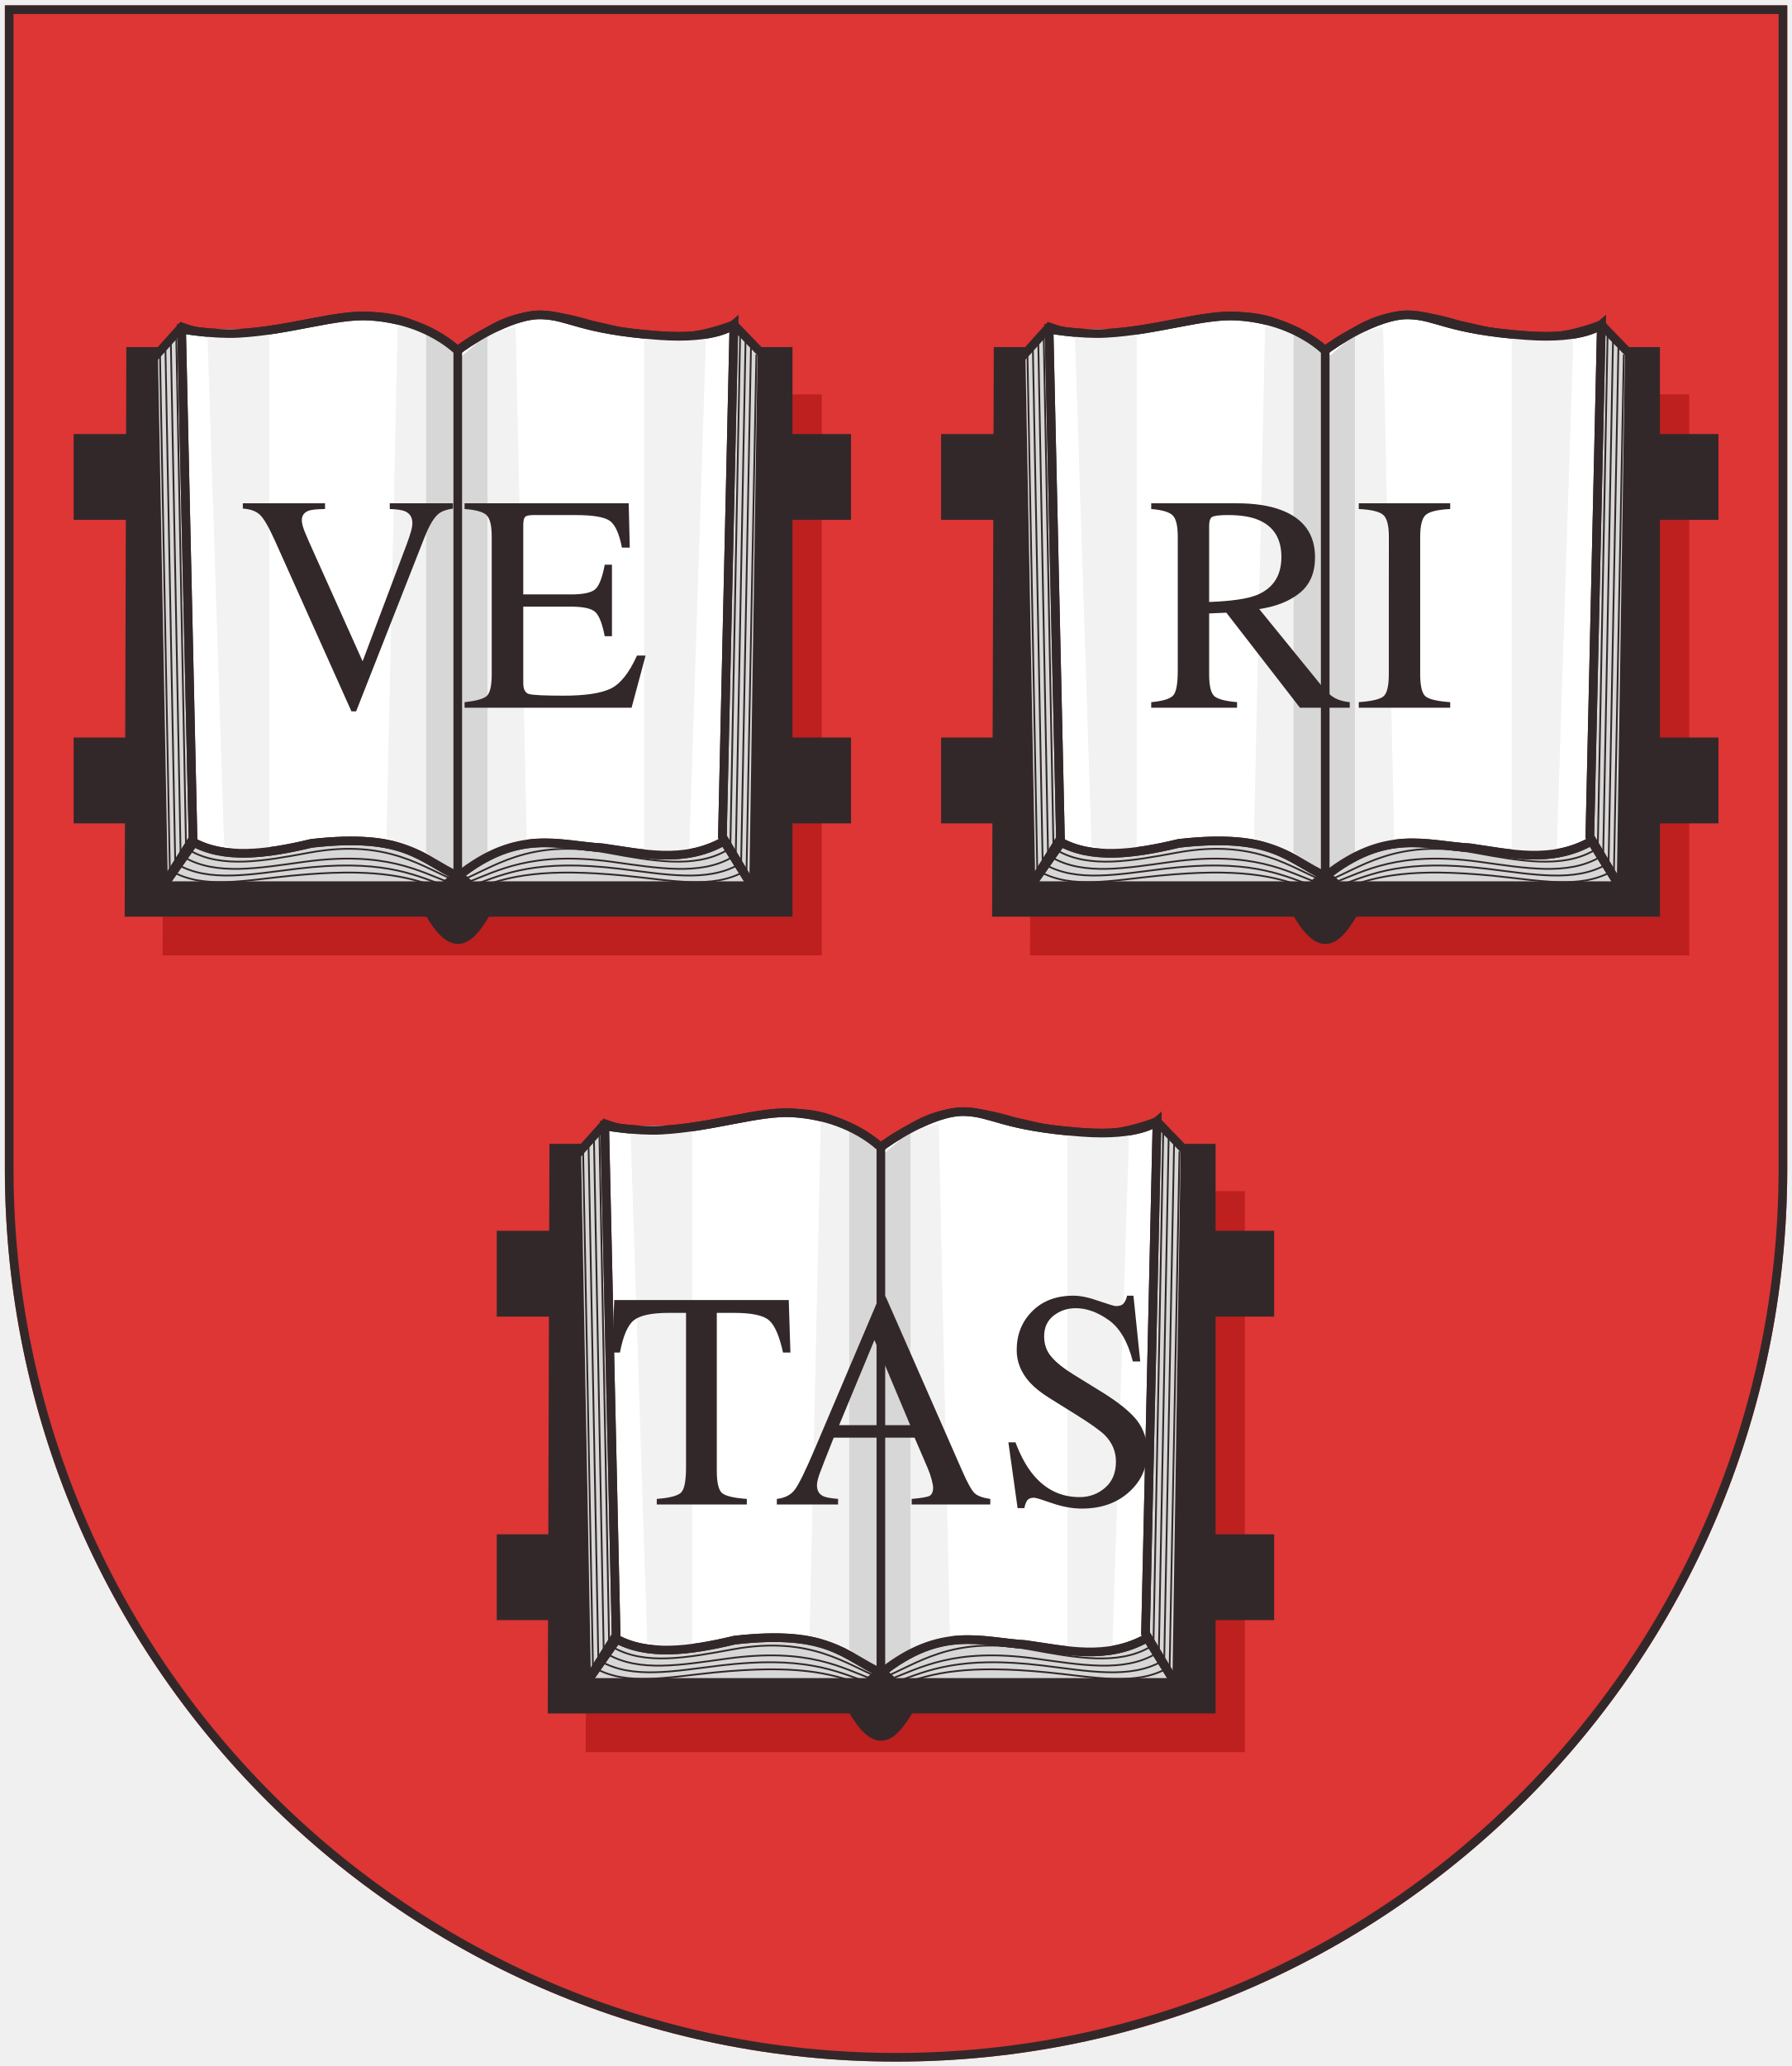
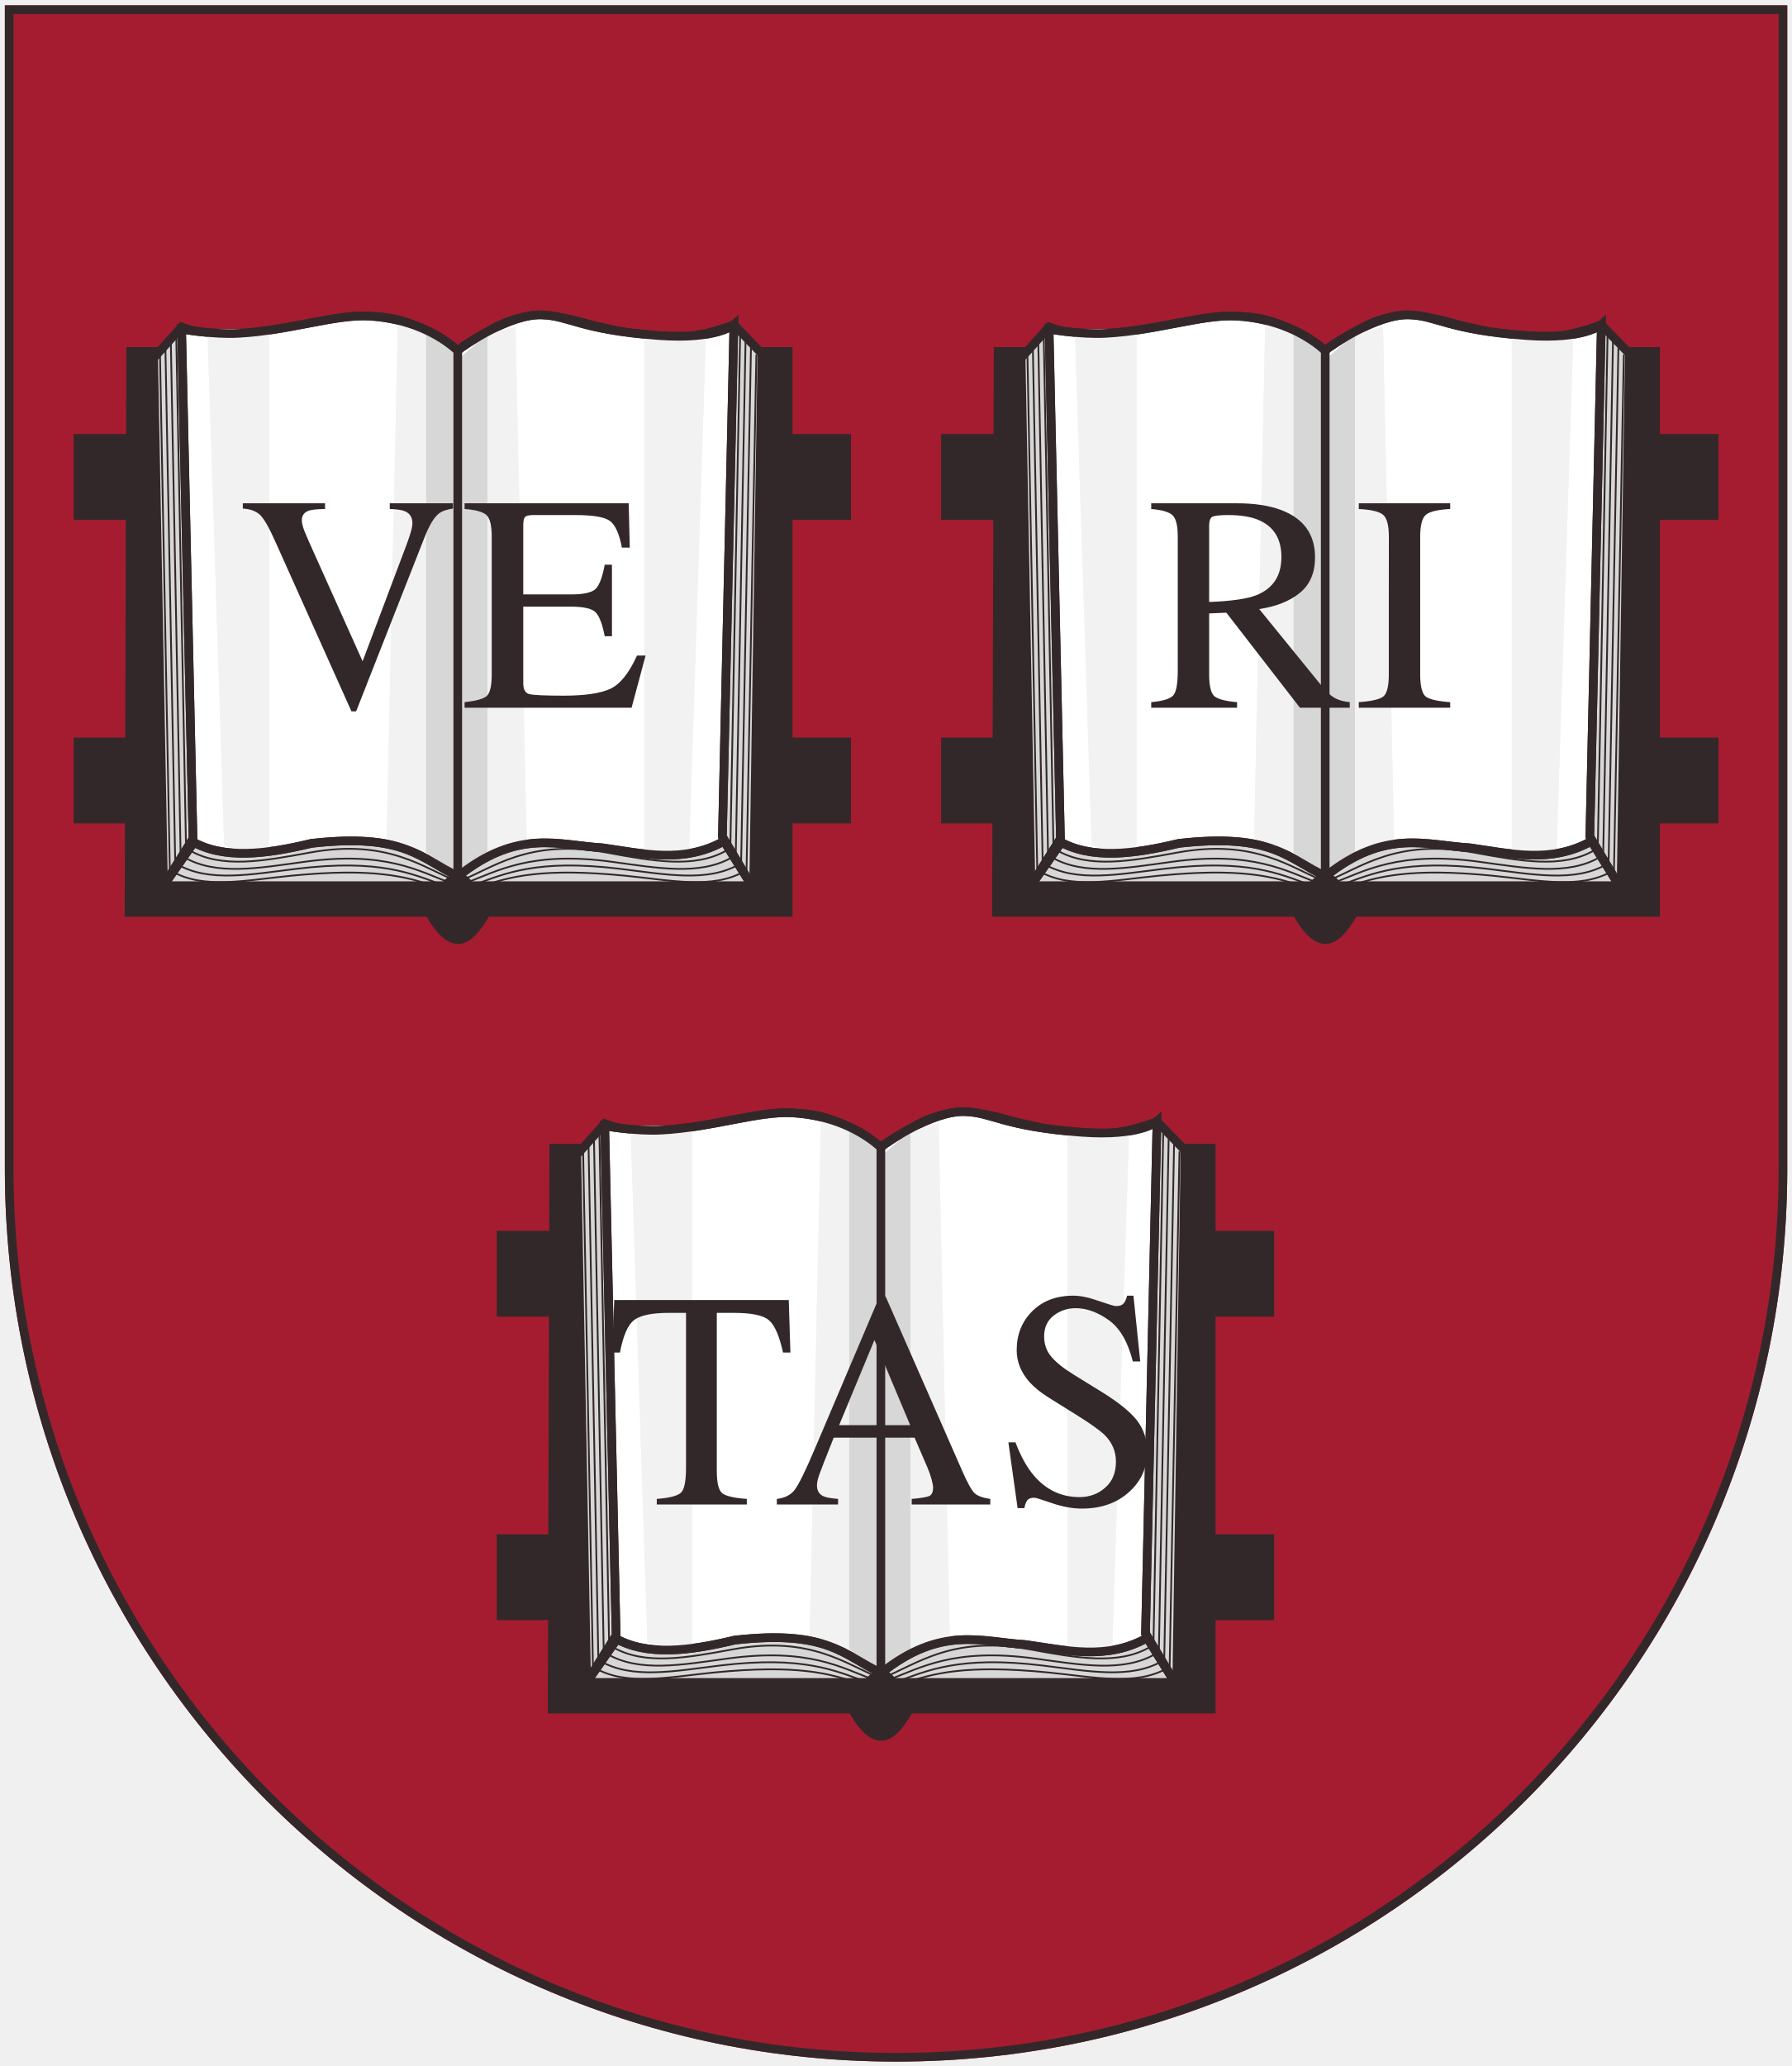
<svg xmlns="http://www.w3.org/2000/svg" width="203" height="234" viewBox="0 0 203 234" fill="none">
-   <path d="M0.551 0.608C0.551 47.947 0.551 85.285 0.551 132.624C0.683 188.389 45.949 233.502 101.522 233.502C157.095 233.502 202.349 188.389 202.481 132.624C202.481 85.285 202.481 47.947 202.481 0.608C135.17 0.608 67.862 0.608 0.551 0.608Z" fill="#DE3535" />
+   <path d="M0.551 0.608C0.551 47.947 0.551 85.285 0.551 132.624C0.683 188.389 45.949 233.502 101.522 233.502C157.095 233.502 202.349 188.389 202.481 132.624C202.481 85.285 202.481 47.947 202.481 0.608C135.17 0.608 67.862 0.608 0.551 0.608Z" fill="#A51C30" />
  <path d="M101.522 233.012C46.22 233.012 1.173 188.118 1.041 132.623V132.347V132.07V131.793V131.516V131.24V130.964V130.688V130.412V130.137V129.861V129.586V129.312V129.037V128.763V128.488V128.215V127.941V127.667V127.394V127.121V126.848V126.575V126.303V126.031V125.759V125.487V125.215V124.944V124.673V124.402V124.131V123.86V123.59V123.32V123.05V122.78V122.51V122.241V121.971V121.702V121.434V121.165V120.896V120.628V120.36V120.092V119.825V119.557V119.29V119.023V118.756V118.489V118.222V117.956V117.69V117.424V117.158V116.892V116.627V116.361V116.096V115.831V115.566V115.302V115.037V114.773V114.509V114.245V113.981V113.717V113.454V113.191V112.927V112.664V112.402V112.139V111.876V111.614V111.352V111.09V110.828V110.566V110.305V110.044V109.782V109.521V109.26V109V108.739V108.478V108.218V107.958V107.698V107.438V107.178V106.919V106.659V106.4V106.141V105.882V105.623V105.364V105.106V104.847V104.589V104.33V104.072V103.814V103.557V103.299V103.041V102.784V102.527V102.27V102.013V101.756V101.499V101.242V100.986V100.729V100.473V100.217V99.961V99.705V99.449V99.193V98.938V98.682V98.427V98.172V97.917V97.662V97.407V97.152V96.897V96.643V96.388V96.134V95.88V95.626V95.371V95.118V94.864V94.61V94.356V94.103V93.849V93.596V93.343V93.09V92.837V92.584V92.331V92.078V91.825V91.573V91.32V91.068V90.816V90.563V90.311V90.059V89.807V89.555V89.303V89.052V88.8V88.548V88.297V88.045V87.794V87.543V87.292V87.04V86.789V86.538V86.287V86.037V85.786V85.535V85.285V85.034V84.784V84.533V84.283V84.032V83.782V83.532V83.282V83.032V82.782V82.532V82.282V82.032V81.782V81.533V81.283V81.034V80.784V80.534V80.285V80.036V79.786V79.537V79.288V79.038V78.789V78.54V78.291V78.042V77.793V77.544V77.295V77.046V76.797V76.549V76.3V76.051V75.802V75.554V75.305V75.056V74.808V74.559V74.311V74.062V73.814V73.565V73.317V73.069V72.82V72.572V72.323V72.075V71.827V71.579V71.33V71.082V70.834V70.586V70.338V70.089V69.841V69.593V69.345V69.097V68.849V68.601V68.353V68.104V67.856V67.608V67.36V67.112V66.864V66.616V66.368V66.12V65.872V65.624V65.376V65.127V64.879V64.631V64.383V64.135V63.887V63.639V63.391V63.142V62.894V62.646V62.398V62.15V61.901V61.653V61.405V61.157V60.908V60.66V60.412V60.163V59.915V59.666V59.418V59.169V58.921V58.672V58.424V58.175V57.927V57.678V57.429V57.181V56.932V56.683V56.434V56.186V55.937V55.688V55.439V55.19V54.941V54.692V54.443V54.193V53.944V53.695V53.446V53.196V52.947V52.697V52.448V52.198V51.949V51.699V51.449V51.2V50.95V50.7V50.45V50.2V49.95V49.7V49.45V49.199V48.949V48.699V48.448V48.198V47.947V47.697V47.446V47.195V46.944V46.693V46.442V46.191V45.94V45.689V45.438V45.186V44.935V44.684V44.432V44.18V43.928V43.677V43.425V43.173V42.921V42.669V42.416V42.164V41.912V41.659V41.407V41.154V40.901V40.648V40.395V40.142V39.889V39.636V39.382V39.129V38.875V38.622V38.368V38.114V37.86V37.606V37.352V37.098V36.843V36.589V36.334V36.08V35.825V35.57V35.315V35.06V34.805V34.549V34.294V34.038V33.783V33.527V33.271V33.015V32.759V32.502V32.246V31.989V31.733V31.476V31.219V30.962V30.705V30.448V30.19V29.933V29.675V29.417V29.159V28.901V28.643V28.385V28.126V27.868V27.609V27.35V27.091V26.832V26.573V26.313V26.053V25.794V25.534V25.274V25.014V24.753V24.493V24.232V23.971V23.71V23.45V23.188V22.927V22.665V22.404V22.142V21.88V21.618V21.355V21.093V20.83V20.567V20.304V20.041V19.778V19.515V19.251V18.987V18.723V18.459V18.195V17.93V17.666V17.401V17.136V16.871V16.605V16.34V16.074V15.808V15.542V15.276V15.009V14.743V14.476V14.209V13.942V13.675V13.407V13.139V12.872V12.604V12.335V12.067V11.798V11.529V11.26V10.991V10.722V10.452V10.182V9.912V9.642V9.372V9.101V8.83V8.559V8.288V8.017V7.745V7.473V7.201V6.929V6.656V6.384V6.111V5.838V5.564V5.291V5.017V4.743V4.469V4.195V3.92V3.645V3.37V3.095V2.82V2.544V2.268V1.992V1.716V1.439V1.162V1.098H1.34H1.734H2.129H2.523H2.918H3.312H3.706H4.101H4.495H4.89H5.284H5.678H6.073H6.467H6.862H7.256H7.65H8.045H8.439H8.834H9.228H9.622H10.017H10.411H10.806H11.2H11.595H11.989H12.383H12.778H13.172H13.566H13.961H14.355H14.75H15.144H15.538H15.933H16.327H16.722H17.116H17.51H17.905H18.299H18.694H19.088H19.482H19.877H20.271H20.666H21.06H21.454H21.849H22.243H22.638H23.032H23.426H23.821H24.215H24.61H25.004H25.398H25.793H26.187H26.582H26.976H27.37H27.765H28.159H28.553H28.948H29.342H29.737H30.131H30.526H30.92H31.314H31.709H32.103H32.498H32.892H33.286H33.681H34.075H34.469H34.864H35.258H35.653H36.047H36.441H36.836H37.23H37.625H38.019H38.413H38.808H39.202H39.597H39.991H40.385H40.78H41.174H41.569H41.963H42.357H42.752H43.146H43.541H43.935H44.329H44.724H45.118H45.513H45.907H46.301H46.696H47.09H47.484H47.879H48.273H48.668H49.062H49.456H49.851H50.245H50.64H51.034H51.428H51.823H52.217H52.612H53.006H53.4H53.795H54.189H54.584H54.978H55.372H55.767H56.161H56.556H56.95H57.344H57.739H58.133H58.528H58.922H59.316H59.711H60.105H60.499H60.894H61.288H61.683H62.077H62.471H62.866H63.26H63.655H64.049H64.443H64.838H65.232H65.627H66.021H66.415H66.81H67.204H67.599H67.993H68.387H68.782H69.176H69.57H69.965H70.359H70.754H71.148H71.543H71.937H72.331H72.726H73.12H73.514H73.909H74.303H74.698H75.092H75.486H75.881H76.275H76.67H77.064H77.458H77.853H78.247H78.641H79.036H79.43H79.825H80.219H80.614H81.008H81.402H81.797H82.191H82.585H82.98H83.374H83.769H84.163H84.557H84.952H85.346H85.741H86.135H86.529H86.924H87.318H87.713H88.107H88.501H88.896H89.29H89.684H90.079H90.473H90.868H91.262H91.656H92.051H92.445H92.84H93.234H93.628H94.023H94.417H94.812H95.206H95.6H95.995H96.389H96.784H97.178H97.572H97.967H98.361H98.755H99.15H99.544H99.939H100.333H100.727H101.122H101.516H101.911H102.305H102.699H103.094H103.488H103.883H104.277H104.671H105.066H105.46H105.855H106.249H106.643H107.038H107.432H107.827H108.221H108.615H109.01H109.404H109.798H110.193H110.587H110.982H111.376H111.77H112.165H112.559H112.954H113.348H113.742H114.137H114.531H114.926H115.32H115.714H116.109H116.503H116.898H117.292H117.686H118.081H118.475H118.869H119.264H119.658H120.053H120.447H120.841H121.236H121.63H122.025H122.419H122.813H123.208H123.602H123.997H124.391H124.785H125.18H125.574H125.969H126.363H126.757H127.152H127.546H127.94H128.335H128.729H129.124H129.518H129.912H130.307H130.701H131.096H131.49H131.884H132.279H132.673H133.068H133.462H133.856H134.251H134.645H135.04H135.434H135.828H136.223H136.617H137.012H137.406H137.8H138.195H138.589H138.983H139.378H139.772H140.167H140.561H140.955H141.35H141.744H142.139H142.533H142.927H143.322H143.716H144.111H144.505H144.899H145.294H145.688H146.083H146.477H146.871H147.266H147.66H148.055H148.449H148.843H149.238H149.632H150.026H150.421H150.815H151.21H151.604H151.998H152.393H152.787H153.182H153.576H153.97H154.365H154.759H155.154H155.548H155.942H156.337H156.731H157.126H157.52H157.914H158.309H158.703H159.098H159.492H159.886H160.281H160.675H161.07H161.464H161.858H162.253H162.647H163.042H163.436H163.83H164.225H164.619H165.013H165.408H165.802H166.197H166.591H166.985H167.38H167.774H168.169H168.563H168.957H169.352H169.746H170.141H170.535H170.929H171.324H171.718H172.113H172.507H172.901H173.296H173.69H174.085H174.479H174.873H175.268H175.662H176.057H176.451H176.845H177.24H177.634H178.029H178.423H178.817H179.212H179.606H180.001H180.395H180.789H181.184H181.578H181.973H182.367H182.761H183.156H183.55H183.945H184.339H184.733H185.128H185.522H185.916H186.311H186.705H187.1H187.494H187.888H188.283H188.677H189.072H189.466H189.86H190.255H190.649H191.044H191.438H191.832H192.227H192.621H193.016H193.41H193.804H194.199H194.593H194.988H195.382H195.776H196.171H196.565H196.96H197.354H197.748H198.143H198.537H198.932H199.326H199.72H200.115H200.509H200.904H201.298H201.692H201.991V132.623C201.86 188.118 156.824 233.012 101.522 233.012Z" stroke="#332829" stroke-width="0.98" />
-   <path fill-rule="evenodd" clip-rule="evenodd" d="M18.609 44.671H93.098V108.206H18.423L18.609 44.671Z" fill="#BE1F1F" />
+   <path fill-rule="evenodd" clip-rule="evenodd" d="M18.609 44.671H93.098V108.206H18.423L18.609 44.671Z" fill="#A51C30" />
  <path fill-rule="evenodd" clip-rule="evenodd" d="M14.802 39.801H89.291V103.336H14.616L14.802 39.801Z" fill="#332829" stroke="#332829" stroke-width="0.98" />
  <path fill-rule="evenodd" clip-rule="evenodd" d="M17.409 40.557L18.526 100.311H85.38L86.311 40.053L83.146 36.776C76.196 39.398 72.102 37.918 66.944 36.776C62.414 35.483 57.848 34.363 51.86 40.305C48.194 37.609 45.817 33.93 34.542 37.028C29.886 37.979 25.23 38.72 20.575 37.028L17.409 40.557Z" fill="#D7D7D7" stroke="#332829" stroke-width="0.98" />
  <path fill-rule="evenodd" clip-rule="evenodd" d="M20.574 37.28L21.878 95.52L18.526 100.31L21.692 95.268C25.328 97.371 30.174 96.747 35.286 95.52C45.982 94.31 47.689 97.313 51.903 99.237C58.727 93.809 63.298 95.741 68.247 96.024C72.841 96.668 77.434 97.845 82.028 95.268L85.007 100.058L81.841 94.764L83.145 36.776C83.145 36.776 81.187 38.489 74.66 38.006C65.67 37.341 64.572 35.759 61.349 35.663C57.7 35.553 52.433 39.192 51.845 39.695C49.663 37.758 46.274 36.065 41.856 35.802C38.018 35.574 32.789 37.445 26.994 37.758C24.095 37.914 20.574 37.28 20.574 37.28Z" fill="white" stroke="#332829" stroke-width="0.98" />
  <path d="M25.404 95.725L23.5 37.283H26.038H30.48V96.537H27.942L25.404 95.725Z" fill="#F2F2F2" />
  <path fill-rule="evenodd" clip-rule="evenodd" d="M45.075 36.472L43.806 94.913L48.248 96.537V37.283L45.075 36.472Z" fill="#F2F2F2" />
  <path d="M48.248 37.283V96.537L51.421 98.972V97.348L52.055 40.53L48.248 37.283Z" fill="#D7D7D7" />
  <path d="M25.404 95.725L23.5 37.283H26.038H30.48V96.537H27.942L25.404 95.725Z" fill="#F2F2F2" />
  <path d="M43.806 94.913L45.075 36.472L48.248 37.283V96.537L43.806 94.913Z" fill="#F2F2F2" />
  <path d="M78.073 96.29L79.977 37.848H77.438H72.996V97.102H75.535L78.073 96.29Z" fill="#F2F2F2" />
  <path fill-rule="evenodd" clip-rule="evenodd" d="M58.401 37.037L59.67 95.478L55.228 97.102V37.848L58.401 37.037Z" fill="#F2F2F2" />
  <path d="M55.228 37.848V97.102L52.056 99.537V97.913L51.421 41.095L55.228 37.848Z" fill="#D7D7D7" />
  <path d="M78.073 96.29L79.977 37.848H77.438H72.996V97.102H75.535L78.073 96.29Z" fill="#F2F2F2" />
  <path d="M59.67 95.478L58.401 37.037L55.228 37.848V97.102L59.67 95.478Z" fill="#F2F2F2" />
  <path fill-rule="evenodd" clip-rule="evenodd" d="M20.574 37.28L21.878 95.52L18.526 100.31L21.692 95.268C25.328 97.371 30.174 96.747 35.286 95.52C45.982 94.31 47.689 97.313 51.903 99.237C58.727 93.809 63.298 95.741 68.247 96.024C72.841 96.668 77.434 97.845 82.028 95.268L85.007 100.058L81.841 94.764L83.145 36.776C83.145 36.776 81.187 38.489 74.66 38.006C65.67 37.341 64.572 35.759 61.349 35.663C57.7 35.553 52.433 39.192 51.845 39.695C49.663 37.758 46.274 36.065 41.856 35.802C38.018 35.574 32.789 37.445 26.994 37.758C24.095 37.914 20.574 37.28 20.574 37.28Z" stroke="#332829" stroke-width="0.98" />
  <path d="M51.86 99.05V39.801" stroke="#332829" stroke-width="0.98" />
  <path fill-rule="evenodd" clip-rule="evenodd" d="M51.895 99.068C50.318 100.163 49.144 101.561 48.707 103.513C51.545 108.405 53.368 106.27 55.083 103.384C54.368 101.38 53.242 100.044 51.895 99.068Z" fill="#332829" stroke="#332829" stroke-width="0.98" />
  <path d="M19.447 98.667C23.084 100.769 27.855 99.685 33.041 99.18C42.214 98.287 46.065 99.218 49.659 100.545M20.06 97.883C23.697 99.985 28.476 99.02 33.654 98.396C43.009 97.268 46.678 98.956 50.271 100.284M20.876 97.099C24.513 99.201 29.299 98.322 34.471 97.612C43.716 96.344 47.495 98.695 51.088 100.023M21.489 96.315C25.126 98.417 29.935 97.512 35.083 96.567C44.036 94.924 48.107 98.434 51.701 99.761M18.125 40.156L19.243 98.667M18.738 39.372L19.855 97.883M19.351 38.588L20.468 97.099M19.963 37.804L21.081 96.315" stroke="#332829" stroke-width="0.2" />
  <path d="M84.369 98.667C80.732 100.769 75.961 99.685 70.775 99.18C61.602 98.287 57.75 99.218 54.157 100.545M83.756 97.883C80.119 99.985 75.34 99.02 70.162 98.396C60.807 97.268 57.138 98.956 53.545 100.284M82.939 97.099C79.302 99.201 74.517 98.322 69.345 97.612C60.1 96.344 56.321 98.695 52.728 100.023M82.327 96.315C78.69 98.417 73.881 97.512 68.733 96.567C59.78 94.924 55.708 98.434 52.115 99.761M85.69 40.156L84.573 98.667M85.078 39.372L83.96 97.883M84.465 38.588L83.348 97.099M83.853 37.804L82.735 96.315" stroke="#332829" stroke-width="0.2" />
  <path d="M15.545 49.161H8.345V58.881H15.545V49.161Z" fill="#332829" />
  <path d="M15.545 83.536H8.345V93.257H15.545V83.536Z" fill="#332829" />
  <path d="M96.413 49.161H89.213V58.881H96.413V49.161Z" fill="#332829" />
  <path d="M96.413 83.536H89.213V93.257H96.413V83.536Z" fill="#332829" />
-   <path fill-rule="evenodd" clip-rule="evenodd" d="M116.883 44.671H191.373V108.206H116.697L116.883 44.671Z" fill="#BE1F1F" />
+   <path fill-rule="evenodd" clip-rule="evenodd" d="M116.883 44.671H191.373V108.206H116.697L116.883 44.671Z" fill="#A51C30" />
  <path fill-rule="evenodd" clip-rule="evenodd" d="M113.076 39.801H187.565V103.336H112.89L113.076 39.801Z" fill="#332829" stroke="#332829" stroke-width="0.98" />
  <path fill-rule="evenodd" clip-rule="evenodd" d="M115.684 40.557L116.801 100.311H183.655L184.586 40.053L181.42 36.776C174.47 39.398 170.376 37.918 165.219 36.776C160.688 35.483 156.123 34.363 150.135 40.305C146.468 37.609 144.092 33.93 132.816 37.028C128.16 37.979 123.505 38.72 118.849 37.028L115.684 40.557Z" fill="#D7D7D7" stroke="#332829" stroke-width="0.98" />
  <path fill-rule="evenodd" clip-rule="evenodd" d="M118.849 37.28L120.152 95.52L116.8 100.31L119.966 95.268C123.603 97.371 128.448 96.747 133.56 95.52C144.257 94.31 145.963 97.313 150.178 99.237C157.002 93.809 161.573 95.741 166.522 96.024C171.115 96.668 175.709 97.845 180.302 95.268L183.282 100.058L180.116 94.764L181.42 36.776C181.42 36.776 179.462 38.489 172.934 38.006C163.945 37.341 162.847 35.759 159.623 35.663C155.974 35.553 150.707 39.192 150.12 39.695C147.938 37.758 144.548 36.065 140.131 35.802C136.293 35.574 131.063 37.445 125.268 37.758C122.369 37.914 118.849 37.28 118.849 37.28Z" fill="white" stroke="#332829" stroke-width="0.98" />
  <path d="M123.678 95.725L121.774 37.283H124.313H128.755V96.537H126.216L123.678 95.725Z" fill="#F2F2F2" />
  <path fill-rule="evenodd" clip-rule="evenodd" d="M143.35 36.472L142.08 94.913L146.522 96.537V37.283L143.35 36.472Z" fill="#F2F2F2" />
  <path d="M146.522 37.283V96.537L149.695 98.972V97.348L150.33 40.53L146.522 37.283Z" fill="#D7D7D7" />
  <path d="M123.678 95.725L121.774 37.283H124.313H128.755V96.537H126.216L123.678 95.725Z" fill="#F2F2F2" />
  <path d="M142.08 94.913L143.35 36.472L146.522 37.283V96.537L142.08 94.913Z" fill="#F2F2F2" />
  <path d="M176.347 96.29L178.251 37.848H175.713H171.271V97.102H173.809L176.347 96.29Z" fill="#F2F2F2" />
  <path fill-rule="evenodd" clip-rule="evenodd" d="M156.676 37.037L157.945 95.478L153.503 97.102V37.848L156.676 37.037Z" fill="#F2F2F2" />
  <path d="M153.503 37.848V97.102L150.33 99.537V97.913L149.696 41.095L153.503 37.848Z" fill="#D7D7D7" />
  <path d="M176.347 96.29L178.251 37.848H175.713H171.271V97.102H173.809L176.347 96.29Z" fill="#F2F2F2" />
  <path d="M157.945 95.478L156.676 37.037L153.503 37.848V97.102L157.945 95.478Z" fill="#F2F2F2" />
  <path fill-rule="evenodd" clip-rule="evenodd" d="M118.849 37.28L120.152 95.52L116.8 100.31L119.966 95.268C123.603 97.371 128.448 96.747 133.56 95.52C144.257 94.31 145.963 97.313 150.178 99.237C157.002 93.809 161.573 95.741 166.522 96.024C171.115 96.668 175.709 97.845 180.302 95.268L183.282 100.058L180.116 94.764L181.42 36.776C181.42 36.776 179.462 38.489 172.934 38.006C163.945 37.341 162.847 35.759 159.623 35.663C155.974 35.553 150.707 39.192 150.12 39.695C147.938 37.758 144.548 36.065 140.131 35.802C136.293 35.574 131.063 37.445 125.268 37.758C122.369 37.914 118.849 37.28 118.849 37.28Z" stroke="#332829" stroke-width="0.98" />
  <path d="M150.135 99.05V39.801" stroke="#332829" stroke-width="0.98" />
  <path fill-rule="evenodd" clip-rule="evenodd" d="M150.169 99.068C148.593 100.163 147.418 101.561 146.981 103.513C149.82 108.405 151.643 106.27 153.357 103.384C152.642 101.38 151.517 100.044 150.169 99.068Z" fill="#332829" stroke="#332829" stroke-width="0.98" />
  <path d="M117.721 98.667C121.358 100.769 126.129 99.685 131.316 99.18C140.488 98.287 144.34 99.218 147.933 100.545M118.334 97.883C121.971 99.985 126.75 99.02 131.928 98.396C141.284 97.268 144.952 98.956 148.546 100.284M119.151 97.099C122.788 99.201 127.573 98.322 132.745 97.612C141.991 96.344 145.769 98.695 149.362 100.023M119.763 96.315C123.4 98.417 128.209 97.512 133.358 96.567C142.31 94.924 146.382 98.434 149.975 99.761M116.4 40.156L117.517 98.667M117.013 39.372L118.13 97.883M117.625 38.588L118.742 97.099M118.238 37.804L119.355 96.315" stroke="#332829" stroke-width="0.2" />
  <path d="M182.643 98.667C179.006 100.769 174.235 99.685 169.049 99.18C159.877 98.287 156.025 99.218 152.432 100.545M182.031 97.883C178.394 99.985 173.615 99.02 168.436 98.396C159.081 97.268 155.412 98.956 151.819 100.284M181.214 97.099C177.577 99.201 172.791 98.322 167.62 97.612C158.374 96.344 154.595 98.695 151.002 100.023M180.601 96.315C176.964 98.417 172.156 97.512 167.007 96.567C158.054 94.924 153.983 98.434 150.39 99.761M183.965 40.156L182.847 98.667M183.352 39.372L182.235 97.883M182.74 38.588L181.622 97.099M182.127 37.804L181.01 96.315" stroke="#332829" stroke-width="0.2" />
  <path d="M113.819 49.161H106.619V58.881H113.819V49.161Z" fill="#332829" />
  <path d="M113.819 83.536H106.619V93.257H113.819V83.536Z" fill="#332829" />
  <path d="M194.688 49.161H187.487V58.881H194.688V49.161Z" fill="#332829" />
  <path d="M194.688 83.536H187.487V93.257H194.688V83.536Z" fill="#332829" />
-   <path fill-rule="evenodd" clip-rule="evenodd" d="M66.544 134.915H141.033V198.449H66.358L66.544 134.915Z" fill="#BE1F1F" />
+   <path fill-rule="evenodd" clip-rule="evenodd" d="M66.544 134.915H141.033V198.449H66.358L66.544 134.915Z" fill="#A51C30" />
  <path fill-rule="evenodd" clip-rule="evenodd" d="M62.737 130.044H137.226V193.579H62.551L62.737 130.044Z" fill="#332829" stroke="#332829" stroke-width="0.98" />
  <path fill-rule="evenodd" clip-rule="evenodd" d="M65.344 130.801L66.462 190.554H133.315L134.247 130.296L131.081 127.019C124.131 129.641 120.037 128.161 114.879 127.019C110.349 125.726 105.783 124.606 99.795 130.549C96.129 127.852 93.752 124.173 82.477 127.271C77.821 128.223 73.166 128.963 68.51 127.271L65.344 130.801Z" fill="#D7D7D7" stroke="#332829" stroke-width="0.98" />
  <path fill-rule="evenodd" clip-rule="evenodd" d="M68.509 127.523L69.813 185.763L66.461 190.554L69.627 185.511C73.264 187.614 78.109 186.99 83.221 185.763C93.918 184.553 95.624 187.557 99.838 189.481C106.662 184.052 111.234 185.984 116.182 186.268C120.776 186.912 125.369 188.088 129.963 185.511L132.942 190.301L129.777 185.007L131.08 127.019C131.08 127.019 129.122 128.732 122.595 128.249C113.605 127.585 112.507 126.002 109.284 125.906C105.635 125.796 100.368 129.435 99.781 129.938C97.598 128.001 94.209 126.308 89.791 126.045C85.953 125.817 80.724 127.688 74.929 128.001C72.03 128.158 68.509 127.523 68.509 127.523Z" fill="white" stroke="#332829" stroke-width="0.98" />
  <path d="M73.339 185.968L71.435 127.527H73.973H78.415V186.78H75.877L73.339 185.968Z" fill="#F2F2F2" />
  <path fill-rule="evenodd" clip-rule="evenodd" d="M93.01 126.715L91.741 185.156L96.183 186.78V127.527L93.01 126.715Z" fill="#F2F2F2" />
  <path d="M96.183 127.527V186.78L99.356 189.215V187.591L99.99 130.773L96.183 127.527Z" fill="#D7D7D7" />
  <path d="M73.339 185.968L71.435 127.527H73.973H78.415V186.78H75.877L73.339 185.968Z" fill="#F2F2F2" />
  <path d="M91.741 185.156L93.01 126.715L96.183 127.527V186.78L91.741 185.156Z" fill="#F2F2F2" />
  <path d="M126.008 186.533L127.912 128.091H125.373H120.931V187.345H123.47L126.008 186.533Z" fill="#F2F2F2" />
  <path fill-rule="evenodd" clip-rule="evenodd" d="M106.336 127.28L107.606 185.721L103.164 187.345V128.091L106.336 127.28Z" fill="#F2F2F2" />
  <path d="M103.164 128.091V187.345L99.991 189.78V188.156L99.356 131.338L103.164 128.091Z" fill="#D7D7D7" />
  <path d="M126.008 186.533L127.912 128.091H125.373H120.931V187.345H123.47L126.008 186.533Z" fill="#F2F2F2" />
  <path d="M107.606 185.721L106.336 127.28L103.164 128.091V187.345L107.606 185.721Z" fill="#F2F2F2" />
  <path fill-rule="evenodd" clip-rule="evenodd" d="M68.509 127.523L69.813 185.763L66.461 190.554L69.627 185.511C73.264 187.614 78.109 186.99 83.221 185.763C93.918 184.553 95.624 187.557 99.838 189.481C106.662 184.052 111.234 185.984 116.182 186.268C120.776 186.912 125.369 188.088 129.963 185.511L132.942 190.301L129.777 185.007L131.08 127.019C131.08 127.019 129.122 128.732 122.595 128.249C113.605 127.585 112.507 126.002 109.284 125.906C105.635 125.796 100.368 129.435 99.781 129.938C97.598 128.001 94.209 126.308 89.791 126.045C85.953 125.817 80.724 127.688 74.929 128.001C72.03 128.158 68.509 127.523 68.509 127.523Z" stroke="#332829" stroke-width="0.98" />
  <path d="M99.795 189.293V130.044" stroke="#332829" stroke-width="0.98" />
  <path fill-rule="evenodd" clip-rule="evenodd" d="M99.83 189.312C98.253 190.407 97.079 191.804 96.642 193.756C99.48 198.649 101.303 196.513 103.018 193.627C102.303 191.624 101.178 190.287 99.83 189.312Z" fill="#332829" stroke="#332829" stroke-width="0.98" />
  <path d="M67.382 188.91C71.019 191.012 75.79 189.929 80.976 189.423C90.149 188.53 94.001 189.461 97.594 190.789M67.995 188.126C71.632 190.228 76.411 189.264 81.589 188.639C90.944 187.511 94.613 189.2 98.206 190.527M68.811 187.342C72.448 189.444 77.234 188.565 82.406 187.855C91.651 186.587 95.43 188.938 99.023 190.266M69.424 186.558C73.061 188.66 77.87 187.755 83.018 186.81C91.971 185.167 96.043 188.677 99.636 190.005M66.061 130.399L67.178 188.91M66.673 129.615L67.79 188.126M67.286 128.831L68.403 187.342M67.898 128.047L69.016 186.558" stroke="#332829" stroke-width="0.2" />
  <path d="M132.304 188.91C128.667 191.012 123.896 189.929 118.71 189.423C109.537 188.53 105.685 189.461 102.092 190.789M131.691 188.126C128.054 190.228 123.275 189.264 118.097 188.639C108.742 187.511 105.073 189.2 101.48 190.527M130.874 187.342C127.238 189.444 122.452 188.565 117.28 187.855C108.035 186.587 104.256 188.938 100.663 190.266M130.262 186.558C126.625 188.66 121.816 187.755 116.668 186.81C107.715 185.167 103.643 188.677 100.05 190.005M133.625 130.399L132.508 188.91M133.013 129.615L131.895 188.126M132.4 128.831L131.283 187.342M131.788 128.047L130.67 186.558" stroke="#332829" stroke-width="0.2" />
  <path d="M63.48 139.404H56.28V149.125H63.48V139.404Z" fill="#332829" />
  <path d="M63.48 173.779H56.28V183.5H63.48V173.779Z" fill="#332829" />
  <path d="M144.348 139.404H137.148V149.125H144.348V139.404Z" fill="#332829" />
  <path d="M144.348 173.779H137.148V183.5H144.348V173.779Z" fill="#332829" />
  <path d="M36.825 57.004V57.653C35.948 57.665 35.35 57.722 35.031 57.824C34.472 58.007 34.193 58.377 34.193 58.935C34.193 59.22 34.29 59.619 34.484 60.131C34.689 60.644 35.065 61.504 35.612 62.712L41.081 74.897L46.054 61.704C46.27 61.123 46.435 60.633 46.549 60.234C46.663 59.835 46.72 59.51 46.72 59.26C46.72 58.588 46.43 58.132 45.849 57.893C45.507 57.756 44.943 57.676 44.157 57.653V57.004H51.317V57.602C50.577 57.705 50.03 57.904 49.677 58.2C49.141 58.645 48.611 59.539 48.087 60.883L40.346 80.571H39.816L31.186 61.328C30.456 59.698 29.87 58.684 29.425 58.286C28.992 57.887 28.354 57.659 27.511 57.602V57.004H36.825ZM52.633 79.528C53.921 79.392 54.752 79.164 55.128 78.845C55.516 78.514 55.709 77.688 55.709 76.367V60.798C55.709 59.556 55.522 58.747 55.145 58.371C54.77 57.984 53.932 57.745 52.633 57.653V57.004H71.227L71.347 62.028H70.458C70.162 60.479 69.717 59.476 69.125 59.02C68.533 58.565 67.211 58.337 65.16 58.337H60.409C59.897 58.337 59.578 58.422 59.452 58.593C59.338 58.753 59.281 59.06 59.281 59.516V67.326H64.665C66.157 67.326 67.108 67.104 67.519 66.66C67.929 66.215 68.259 65.315 68.51 63.959H69.33V72.06H68.51C68.248 70.704 67.912 69.81 67.501 69.377C67.091 68.933 66.146 68.71 64.665 68.71H59.281V77.375C59.281 78.07 59.498 78.48 59.931 78.606C60.375 78.731 61.691 78.793 63.878 78.793C66.248 78.793 67.997 78.537 69.125 78.024C70.253 77.5 71.267 76.241 72.167 74.248H73.141L71.552 80.161H52.633V79.528Z" fill="#332829" />
  <path d="M136.986 68.181C139.504 68.09 141.304 67.828 142.386 67.394C144.243 66.631 145.172 65.196 145.172 63.088C145.172 61.06 144.34 59.676 142.677 58.935C141.788 58.536 140.609 58.337 139.139 58.337C138.148 58.337 137.538 58.411 137.311 58.559C137.094 58.696 136.986 59.026 136.986 59.55V68.181ZM130.423 79.528C131.768 79.403 132.605 79.141 132.936 78.742C133.266 78.343 133.431 77.415 133.431 75.957V60.798C133.431 59.567 133.243 58.764 132.867 58.388C132.503 58.001 131.688 57.756 130.423 57.653V57.004H140.113C142.13 57.004 143.81 57.26 145.155 57.773C147.707 58.741 148.983 60.524 148.983 63.122C148.983 64.865 148.413 66.204 147.274 67.138C146.146 68.072 144.608 68.688 142.66 68.984L149.872 77.853C150.316 78.4 150.76 78.799 151.205 79.05C151.649 79.3 152.219 79.46 152.914 79.528V80.161H147.274L138.934 69.394L136.986 69.48V76.367C136.986 77.665 137.18 78.492 137.567 78.845C137.966 79.186 138.826 79.414 140.147 79.528V80.161H130.423V79.528ZM153.939 79.528C155.363 79.426 156.286 79.215 156.708 78.896C157.129 78.566 157.34 77.722 157.34 76.367V60.798C157.34 59.51 157.129 58.684 156.708 58.32C156.286 57.944 155.363 57.722 153.939 57.653V57.004H164.295V57.653C162.871 57.722 161.948 57.944 161.527 58.32C161.105 58.684 160.895 59.51 160.895 60.798V76.367C160.895 77.722 161.105 78.566 161.527 78.896C161.948 79.215 162.871 79.426 164.295 79.528V80.161H153.939V79.528Z" fill="#332829" />
  <path d="M69.586 147.247H89.359L89.547 153.194H88.71C88.3 151.326 87.776 150.112 87.138 149.554C86.511 148.985 85.184 148.7 83.156 148.7H81.207V166.61C81.207 167.966 81.418 168.809 81.84 169.139C82.261 169.458 83.184 169.669 84.608 169.771V170.404H74.406V169.771C75.887 169.658 76.81 169.413 77.174 169.037C77.539 168.661 77.721 167.715 77.721 166.2V148.7H75.773C73.836 148.7 72.514 148.979 71.808 149.537C71.113 150.095 70.589 151.314 70.236 153.194H69.381L69.586 147.247ZM103.117 161.415L99.066 151.776L95.067 161.415H103.117ZM88.009 170.404V169.771C88.909 169.669 89.582 169.327 90.026 168.746C90.482 168.165 91.256 166.587 92.35 164.012L99.647 146.837H100.331L109.047 166.678C109.628 168 110.089 168.82 110.431 169.139C110.784 169.447 111.371 169.658 112.191 169.771V170.404H103.288V169.771C104.313 169.68 104.974 169.572 105.27 169.447C105.566 169.31 105.714 168.985 105.714 168.473C105.714 168.302 105.657 168 105.543 167.567C105.43 167.134 105.27 166.678 105.065 166.2L103.612 162.833H94.452C93.541 165.123 92.994 166.524 92.811 167.037C92.641 167.538 92.555 167.937 92.555 168.233C92.555 168.826 92.794 169.236 93.273 169.464C93.569 169.601 94.127 169.703 94.948 169.771V170.404H88.009ZM115.045 163.363C115.638 164.935 116.333 166.188 117.13 167.123C118.52 168.752 120.246 169.566 122.309 169.566C123.425 169.566 124.388 169.213 125.197 168.507C126.017 167.8 126.427 166.815 126.427 165.55C126.427 164.411 126.017 163.42 125.197 162.577C124.661 162.041 123.533 161.238 121.813 160.167L118.822 158.304C117.922 157.735 117.204 157.159 116.669 156.578C115.678 155.473 115.182 154.254 115.182 152.921C115.182 151.155 115.769 149.685 116.942 148.512C118.116 147.338 119.671 146.751 121.608 146.751C122.405 146.751 123.362 146.951 124.479 147.35C125.607 147.737 126.251 147.931 126.41 147.931C126.843 147.931 127.139 147.828 127.299 147.623C127.47 147.418 127.601 147.127 127.692 146.751H128.41L129.179 154.203H128.341C127.772 151.958 126.854 150.392 125.59 149.503C124.337 148.614 123.095 148.17 121.864 148.17C120.907 148.17 120.07 148.455 119.352 149.024C118.646 149.583 118.292 150.363 118.292 151.366C118.292 152.266 118.566 153.035 119.113 153.673C119.66 154.322 120.508 155 121.659 155.707L124.735 157.604C126.661 158.788 128.017 159.876 128.803 160.868C129.577 161.87 129.965 163.055 129.965 164.422C129.965 166.257 129.27 167.789 127.88 169.02C126.501 170.25 124.735 170.865 122.582 170.865C121.5 170.865 120.366 170.66 119.181 170.25C118.008 169.84 117.335 169.635 117.165 169.635C116.754 169.635 116.475 169.76 116.327 170.011C116.19 170.261 116.099 170.529 116.054 170.814H115.285L114.242 163.363H115.045Z" fill="#332829" />
</svg>
